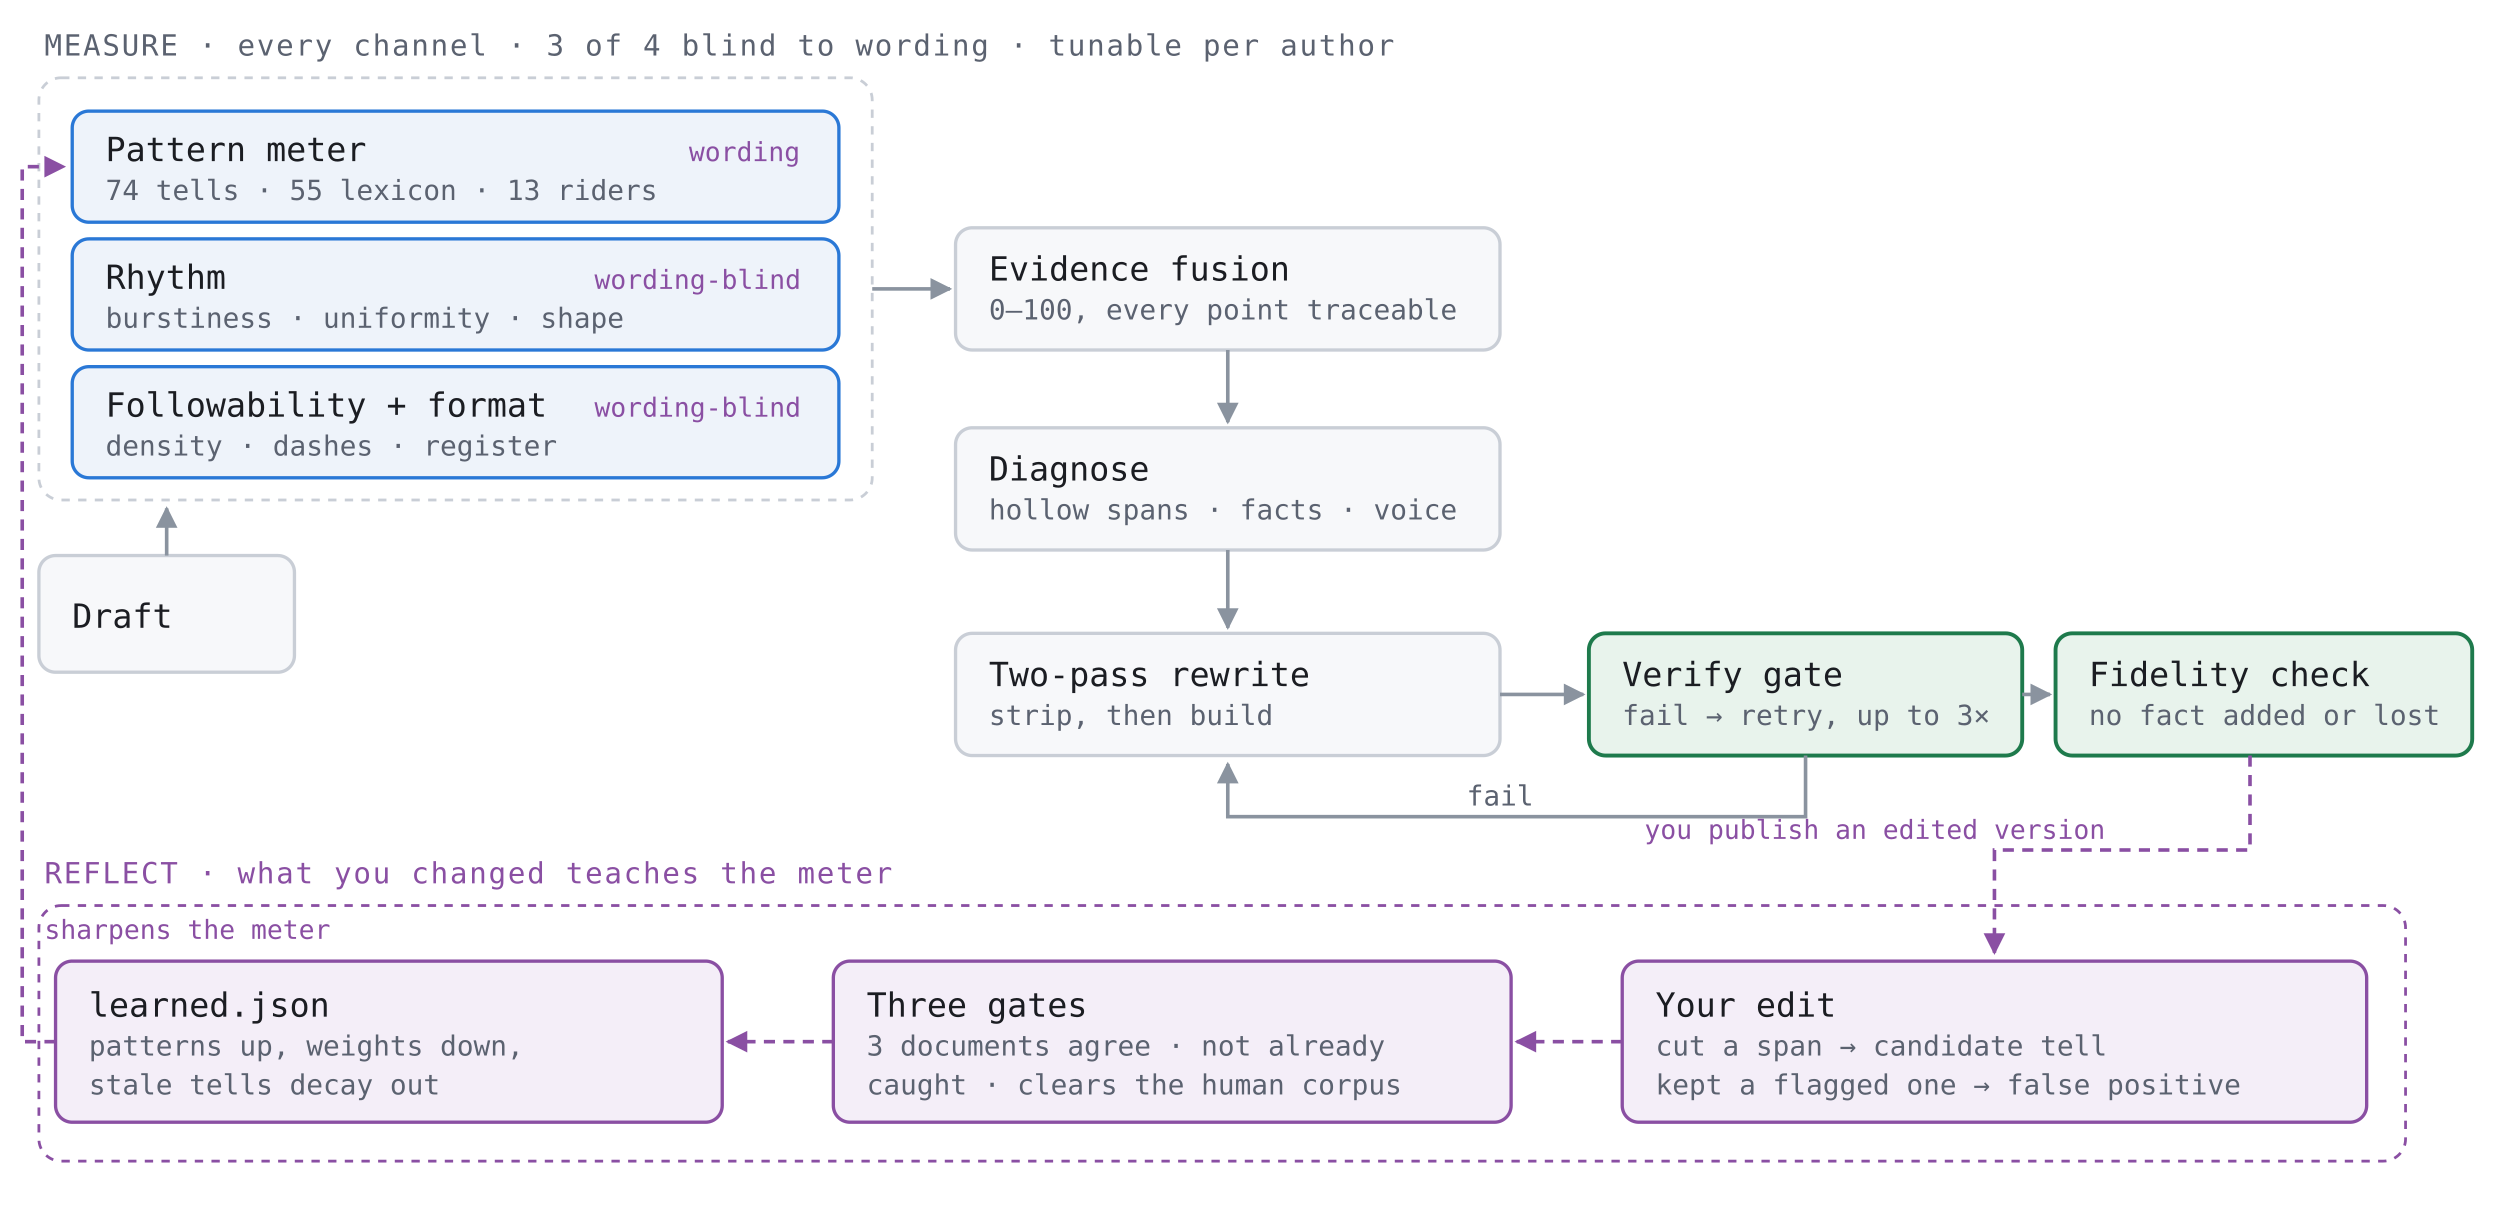
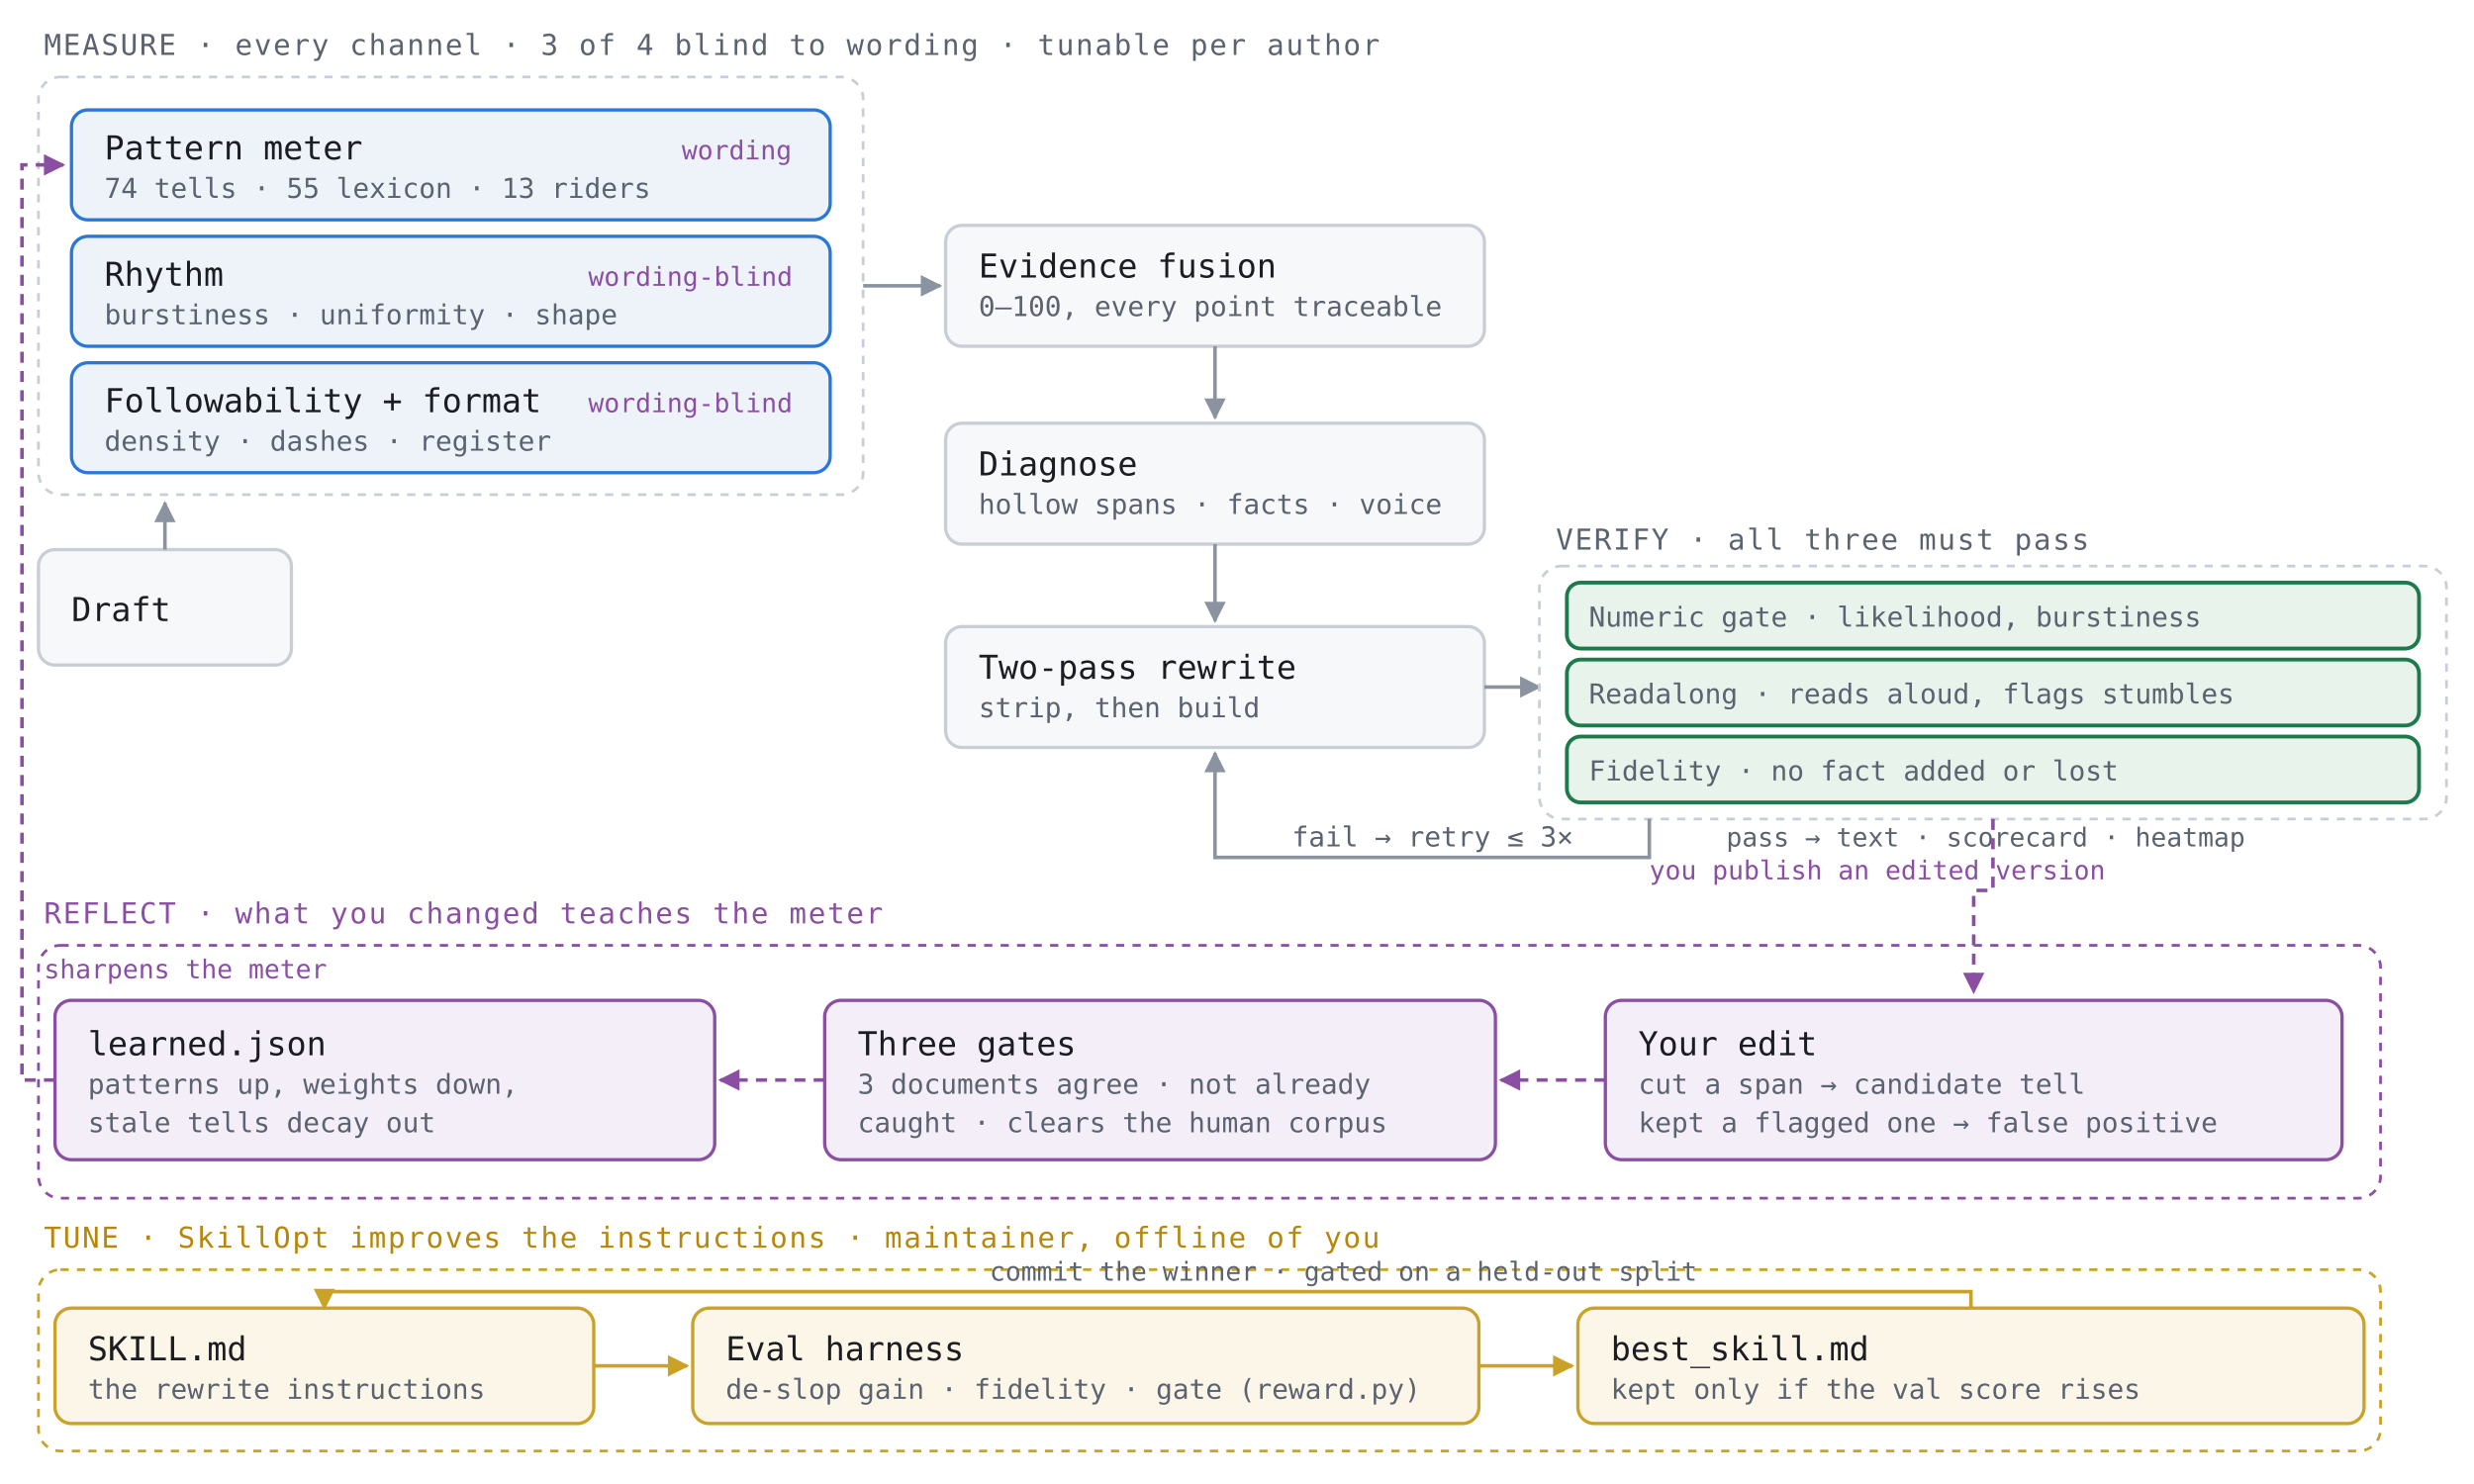
- <svg xmlns="http://www.w3.org/2000/svg" viewBox="0 0 900 440" width="900" height="440" font-family="ui-monospace,SFMono-Regular,Menlo,Consolas,monospace" role="img" aria-label="Zero Slop engine. A draft is measured by three interpretable channels: a pattern meter of 74 weighted tells with a 55-term lexicon and 13 context-gated riders, which is the only channel that looks at specific wording, plus rhythm covering burstiness, uniformity and shape, and followability covering density, dashes and register, both of which are blind to wording and so survive a rewrite. Evidence fusion produces an AI-likelihood score from 0 to 100 in which every point traces to a quoted span. Diagnose finds hollow spans, inventories facts and marks the author voice. A two-pass rewrite strips the tells then rebuilds toward an expert register. A verify gate either passes, emitting the rewritten text with a scorecard, or fails and loops back to the rewrite up to three times. Below that runs the reflect loop. When you publish an edited version, a span you cut becomes a candidate tell and a flagged span you kept becomes false-positive evidence. Neither changes anything until three gates pass: three independent documents agree, the span is not already caught, and it clears the corpus of certified human writing. The rewrite passes a fidelity check that fails it for a dropped or invented fact. Surviving reflect-loop evidence is written to learned.json, raising patterns, lowering weights and letting stale tells decay, which sharpens the pattern meter on the next run; a per-author voice profile additionally quiets the tell-words that author genuinely uses.">
+ <svg xmlns="http://www.w3.org/2000/svg" viewBox="0 0 900 540" width="900" height="540" font-family="ui-monospace,SFMono-Regular,Menlo,Consolas,monospace" role="img" aria-label="Zero Slop engine. A draft is measured by three interpretable channels: a pattern meter of 74 weighted tells with a 55-term lexicon and 13 context-gated riders, the only channel that reads specific wording, plus rhythm and followability, both blind to wording and so surviving a rewrite. Evidence fusion produces an AI-likelihood score from 0 to 100 in which every point traces to a quoted span. Diagnose finds hollow spans, inventories facts and marks the author voice. A two-pass rewrite strips the tells then rebuilds toward an expert register. A verify gate passes only when all three checks clear: the numeric gate on likelihood and burstiness, a readalong pass that reads the rewrite aloud and flags stumbles, transitions and repetition, and a fidelity check that adds or loses no fact; any failure loops back to the rewrite up to three times, and passing emits the rewritten text with a scorecard and heatmap. Below runs the reflect loop: when you publish an edited version, a span you cut becomes a candidate tell and a flagged span you kept becomes false-positive evidence, and neither changes anything until three gates pass — three independent documents agree, the span is not already caught, and it clears the corpus of certified human writing — after which learned.json raises patterns, lowers weights and lets stale tells decay, sharpening the meter. A separate tune band shows SkillOpt optimizing the SKILL.md instructions against an eval harness of de-slop gain, fidelity and the gate, keeping a candidate only when a held-out validation score improves; this is a maintainer step and runs offline of the user.">
  <defs>
    <marker id="a" viewBox="0 0 10 10" refX="9" refY="5" markerWidth="6" markerHeight="6" orient="auto-start-reverse">
      <path d="M0 0 L10 5 L0 10 z" fill="#8A939F" />
    </marker>
    <marker id="b" viewBox="0 0 10 10" refX="9" refY="5" markerWidth="6" markerHeight="6" orient="auto-start-reverse">
      <path d="M0 0 L10 5 L0 10 z" fill="#8A4FA3" />
    </marker>
+     <marker id="c" viewBox="0 0 10 10" refX="9" refY="5" markerWidth="6" markerHeight="6" orient="auto-start-reverse">
+       <path d="M0 0 L10 5 L0 10 z" fill="#C9A227" />
+     </marker>
    <style>
      .s  { fill:#F7F8FA; stroke:#C9CED6; stroke-width:1.2 }
      .ch { fill:#EEF3FA; stroke:#2A78D6; stroke-width:1.2 }
      .hi { fill:#E8F3EC; stroke:#1E7A4C; stroke-width:1.4 }
      .lr { fill:#F4EEF8; stroke:#8A4FA3; stroke-width:1.2 }
+       .tn { fill:#FBF6E7; stroke:#C9A227; stroke-width:1.2 }
      .t  { font-size:12px; fill:#1B1D22 }
      .m  { font-size:10px; fill:#5B6270 }
      .h  { font-size:10.5px; fill:#5B6270; letter-spacing:.06em }
      .hp { font-size:10.5px; fill:#8A4FA3; letter-spacing:.06em }
+       .ht { font-size:10.5px; fill:#B8860B; letter-spacing:.06em }
      .lb { font-size:9.5px; fill:#8A4FA3 }
+       .lg { font-size:9.5px; fill:#5B6270 }
      .ln { stroke:#8A939F; stroke-width:1.3; fill:none }
      .lp { stroke:#8A4FA3; stroke-width:1.3; fill:none; stroke-dasharray:4 3 }
+       .lt { stroke:#C9A227; stroke-width:1.3; fill:none }
      .grp{ fill:none; stroke:#C9CED6; stroke-width:1; stroke-dasharray:3 3 }
      .grl{ fill:none; stroke:#8A4FA3; stroke-width:1; stroke-dasharray:3 3 }
+       .grt{ fill:none; stroke:#C9A227; stroke-width:1; stroke-dasharray:3 3 }
      @media (prefers-color-scheme: dark) {
        .s  { fill:#1E2128; stroke:#3A404B }
        .ch { fill:#16233A; stroke:#4B90E2 }
        .hi { fill:#14291D; stroke:#3FA872 }
        .lr { fill:#241B2E; stroke:#A972C4 }
+         .tn { fill:#2A2417; stroke:#C9A227 }
        .t  { fill:#E8EAED }
        .m  { fill:#9AA2AE }
        .h  { fill:#9AA2AE }
        .hp { fill:#A972C4 }
+         .ht { fill:#D6B84A }
        .lb { fill:#A972C4 }
+         .lg { fill:#9AA2AE }
        .ln { stroke:#6B7280 }
        .grp{ stroke:#3A404B }
      }
    </style>
  </defs>
  <text x="16" y="20" class="h">MEASURE · every channel · 3 of 4 blind to wording · tunable per author</text>
  <rect x="14" y="28" width="300" height="152" rx="8" class="grp" />
  <rect x="26" y="40" width="276" height="40" rx="6" class="ch" />
  <text x="38" y="58" class="t">Pattern meter</text>
  <text x="38" y="72" class="m">74 tells · 55 lexicon · 13 riders</text>
  <text x="248" y="58" class="lb" fill="#8A939F">wording</text>
  <rect x="26" y="86" width="276" height="40" rx="6" class="ch" />
  <text x="38" y="104" class="t">Rhythm</text>
  <text x="38" y="118" class="m">burstiness · uniformity · shape</text>
  <text x="214" y="104" class="lb" fill="#1E7A4C">wording-blind</text>
  <rect x="26" y="132" width="276" height="40" rx="6" class="ch" />
  <text x="38" y="150" class="t">Followability + format</text>
  <text x="38" y="164" class="m">density · dashes · register</text>
  <text x="214" y="150" class="lb" fill="#1E7A4C">wording-blind</text>
  <rect x="14" y="200" width="92" height="42" rx="6" class="s" />
  <text x="26" y="226" class="t">Draft</text>
  <path d="M60 200 L60 183" class="ln" marker-end="url(#a)" />
  <path d="M314 104 L342 104" class="ln" marker-end="url(#a)" />
  <rect x="344" y="82" width="196" height="44" rx="6" class="s" />
  <text x="356" y="101" class="t">Evidence fusion</text>
  <text x="356" y="115" class="m">0–100, every point traceable</text>
  <path d="M442 126 L442 152" class="ln" marker-end="url(#a)" />
  <rect x="344" y="154" width="196" height="44" rx="6" class="s" />
  <text x="356" y="173" class="t">Diagnose</text>
  <text x="356" y="187" class="m">hollow spans · facts · voice</text>
  <path d="M442 198 L442 226" class="ln" marker-end="url(#a)" />
  <rect x="344" y="228" width="196" height="44" rx="6" class="s" />
  <text x="356" y="247" class="t">Two-pass rewrite</text>
  <text x="356" y="261" class="m">strip, then build</text>
-   <path d="M540 250 L570 250" class="ln" marker-end="url(#a)" />
-   <rect x="572" y="228" width="156" height="44" rx="6" class="hi" />
-   <text x="584" y="247" class="t">Verify gate</text>
-   <text x="584" y="261" class="m">fail → retry, up to 3×</text>
-   <path d="M650 272 L650 294 L442 294 L442 275" class="ln" marker-end="url(#a)" />
-   <text x="528" y="290" class="m">fail</text>
-   <path d="M728 250 L738 250" class="ln" marker-end="url(#a)" />
-   <rect x="740" y="228" width="150" height="44" rx="6" class="hi" />
-   <text x="752" y="247" class="t">Fidelity check</text>
-   <text x="752" y="261" class="m">no fact added or lost</text>
-   <text x="16" y="318" class="hp">REFLECT · what you changed teaches the meter</text>
-   <rect x="14" y="326" width="852" height="92" rx="8" class="grl" />
-   <path d="M810 272 L810 306 L718 306 L718 343" class="lp" marker-end="url(#b)" />
-   <text x="592" y="302" class="lb">you publish an edited version</text>
-   <rect x="584" y="346" width="268" height="58" rx="6" class="lr" />
-   <text x="596" y="366" class="t">Your edit</text>
-   <text x="596" y="380" class="m">cut a span → candidate tell</text>
-   <text x="596" y="394" class="m">kept a flagged one → false positive</text>
-   <path d="M584 375 L546 375" class="lp" marker-end="url(#b)" />
-   <rect x="300" y="346" width="244" height="58" rx="6" class="lr" />
-   <text x="312" y="366" class="t">Three gates</text>
-   <text x="312" y="380" class="m">3 documents agree · not already</text>
-   <text x="312" y="394" class="m">caught · clears the human corpus</text>
-   <path d="M300 375 L262 375" class="lp" marker-end="url(#b)" />
-   <rect x="20" y="346" width="240" height="58" rx="6" class="lr" />
-   <text x="32" y="366" class="t">learned.json</text>
-   <text x="32" y="380" class="m">patterns up, weights down,</text>
-   <text x="32" y="394" class="m">stale tells decay out</text>
-   <path d="M20 375 L8 375 L8 60 L23 60" class="lp" marker-end="url(#b)" />
-   <text x="16" y="338" class="lb">sharpens the meter</text>
+   <path d="M540 250 L560 250" class="ln" marker-end="url(#a)" />
+   <text x="566" y="200" class="h">VERIFY · all three must pass</text>
+   <rect x="560" y="206" width="330" height="92" rx="8" class="grp" />
+   <rect x="570" y="212" width="310" height="24" rx="5" class="hi" />
+   <text x="578" y="228" class="m">Numeric gate · likelihood, burstiness</text>
+   <rect x="570" y="240" width="310" height="24" rx="5" class="hi" />
+   <text x="578" y="256" class="m">Readalong · reads aloud, flags stumbles</text>
+   <rect x="570" y="268" width="310" height="24" rx="5" class="hi" />
+   <text x="578" y="284" class="m">Fidelity · no fact added or lost</text>
+   <path d="M600 298 L600 312 L442 312 L442 274" class="ln" marker-end="url(#a)" />
+   <text x="470" y="308" class="m">fail → retry ≤ 3×</text>
+   <text x="628" y="308" class="lg">pass → text · scorecard · heatmap</text>
+   <text x="16" y="336" class="hp">REFLECT · what you changed teaches the meter</text>
+   <rect x="14" y="344" width="852" height="92" rx="8" class="grl" />
+   <path d="M725 298 L725 324 L718 324 L718 361" class="lp" marker-end="url(#b)" />
+   <text x="600" y="320" class="lb">you publish an edited version</text>
+   <rect x="584" y="364" width="268" height="58" rx="6" class="lr" />
+   <text x="596" y="384" class="t">Your edit</text>
+   <text x="596" y="398" class="m">cut a span → candidate tell</text>
+   <text x="596" y="412" class="m">kept a flagged one → false positive</text>
+   <path d="M584 393 L546 393" class="lp" marker-end="url(#b)" />
+   <rect x="300" y="364" width="244" height="58" rx="6" class="lr" />
+   <text x="312" y="384" class="t">Three gates</text>
+   <text x="312" y="398" class="m">3 documents agree · not already</text>
+   <text x="312" y="412" class="m">caught · clears the human corpus</text>
+   <path d="M300 393 L262 393" class="lp" marker-end="url(#b)" />
+   <rect x="20" y="364" width="240" height="58" rx="6" class="lr" />
+   <text x="32" y="384" class="t">learned.json</text>
+   <text x="32" y="398" class="m">patterns up, weights down,</text>
+   <text x="32" y="412" class="m">stale tells decay out</text>
+   <path d="M20 393 L8 393 L8 60 L23 60" class="lp" marker-end="url(#b)" />
+   <text x="16" y="356" class="lb">sharpens the meter</text>
+   <text x="16" y="454" class="ht">TUNE · SkillOpt improves the instructions · maintainer, offline of you</text>
+   <rect x="14" y="462" width="852" height="66" rx="8" class="grt" />
+   <rect x="20" y="476" width="196" height="42" rx="6" class="tn" />
+   <text x="32" y="495" class="t">SKILL.md</text>
+   <text x="32" y="509" class="m">the rewrite instructions</text>
+   <path d="M216 497 L250 497" class="lt" marker-end="url(#c)" />
+   <rect x="252" y="476" width="286" height="42" rx="6" class="tn" />
+   <text x="264" y="495" class="t">Eval harness</text>
+   <text x="264" y="509" class="m">de-slop gain · fidelity · gate (reward.py)</text>
+   <path d="M538 497 L572 497" class="lt" marker-end="url(#c)" />
+   <rect x="574" y="476" width="286" height="42" rx="6" class="tn" />
+   <text x="586" y="495" class="t">best_skill.md</text>
+   <text x="586" y="509" class="m">kept only if the val score rises</text>
+   <path d="M717 476 L717 470 L118 470 L118 476" class="lt" marker-end="url(#c)" />
+   <text x="360" y="466" class="lg">commit the winner · gated on a held-out split</text>
</svg>
